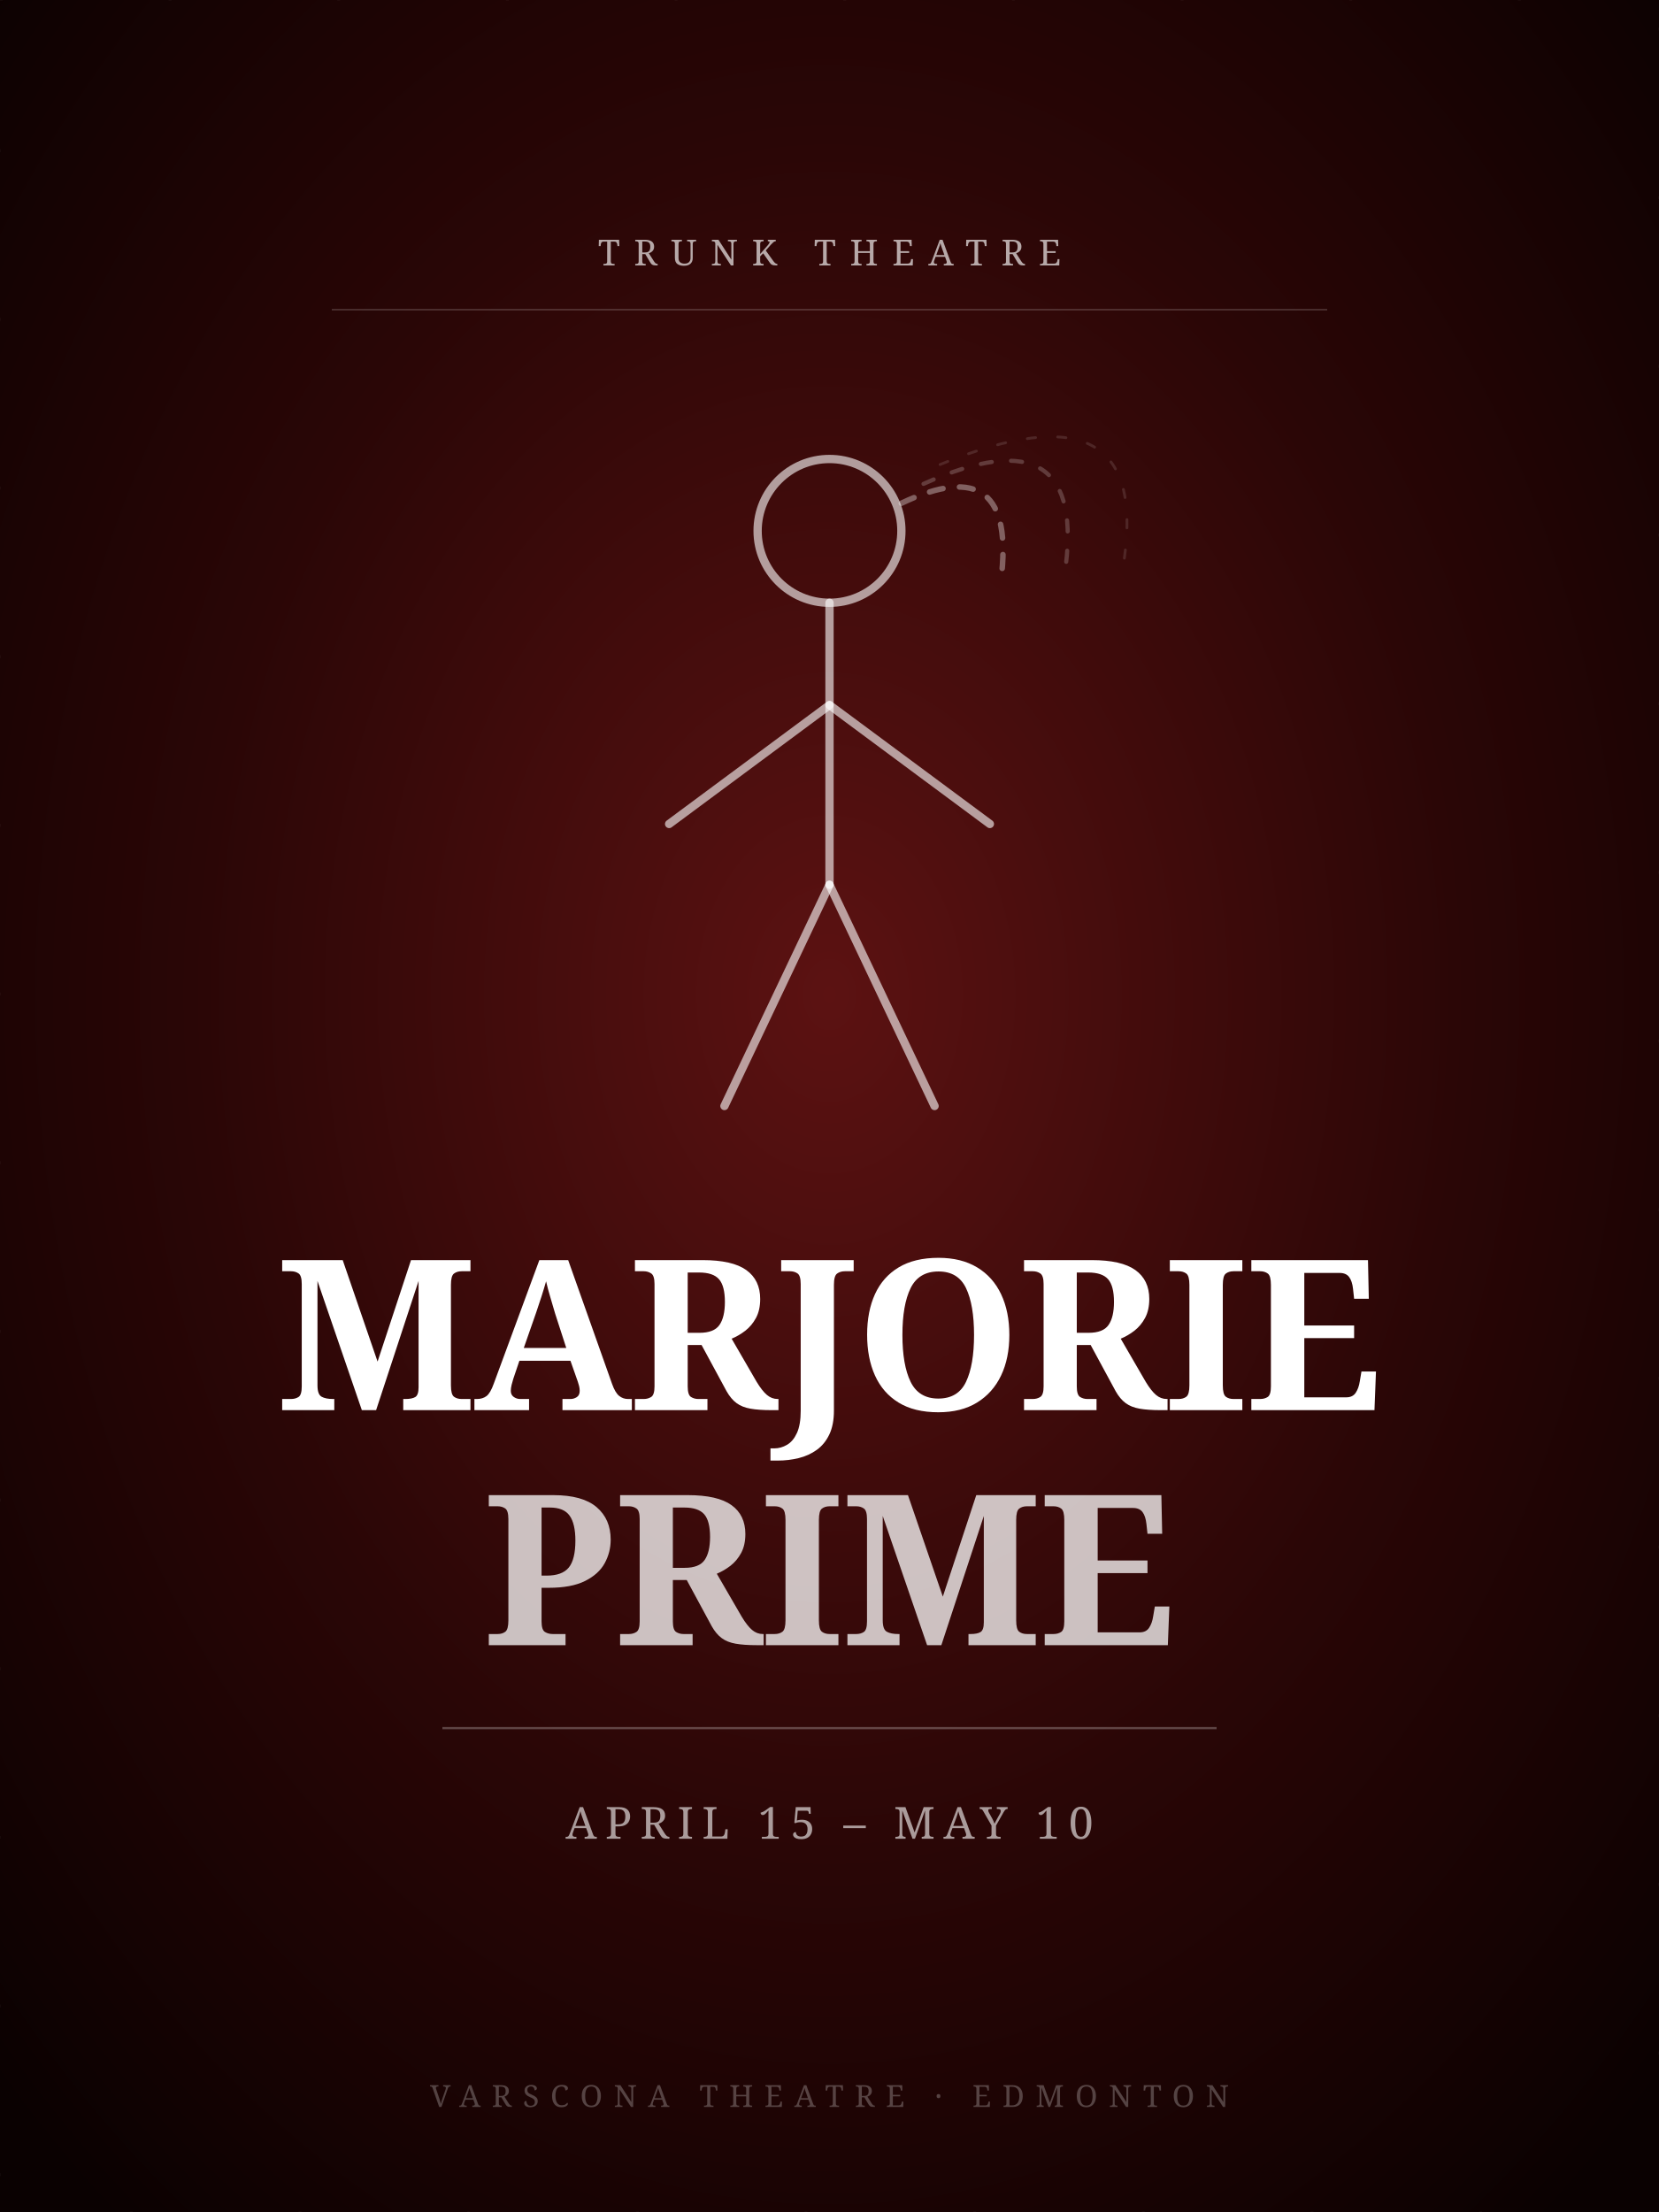
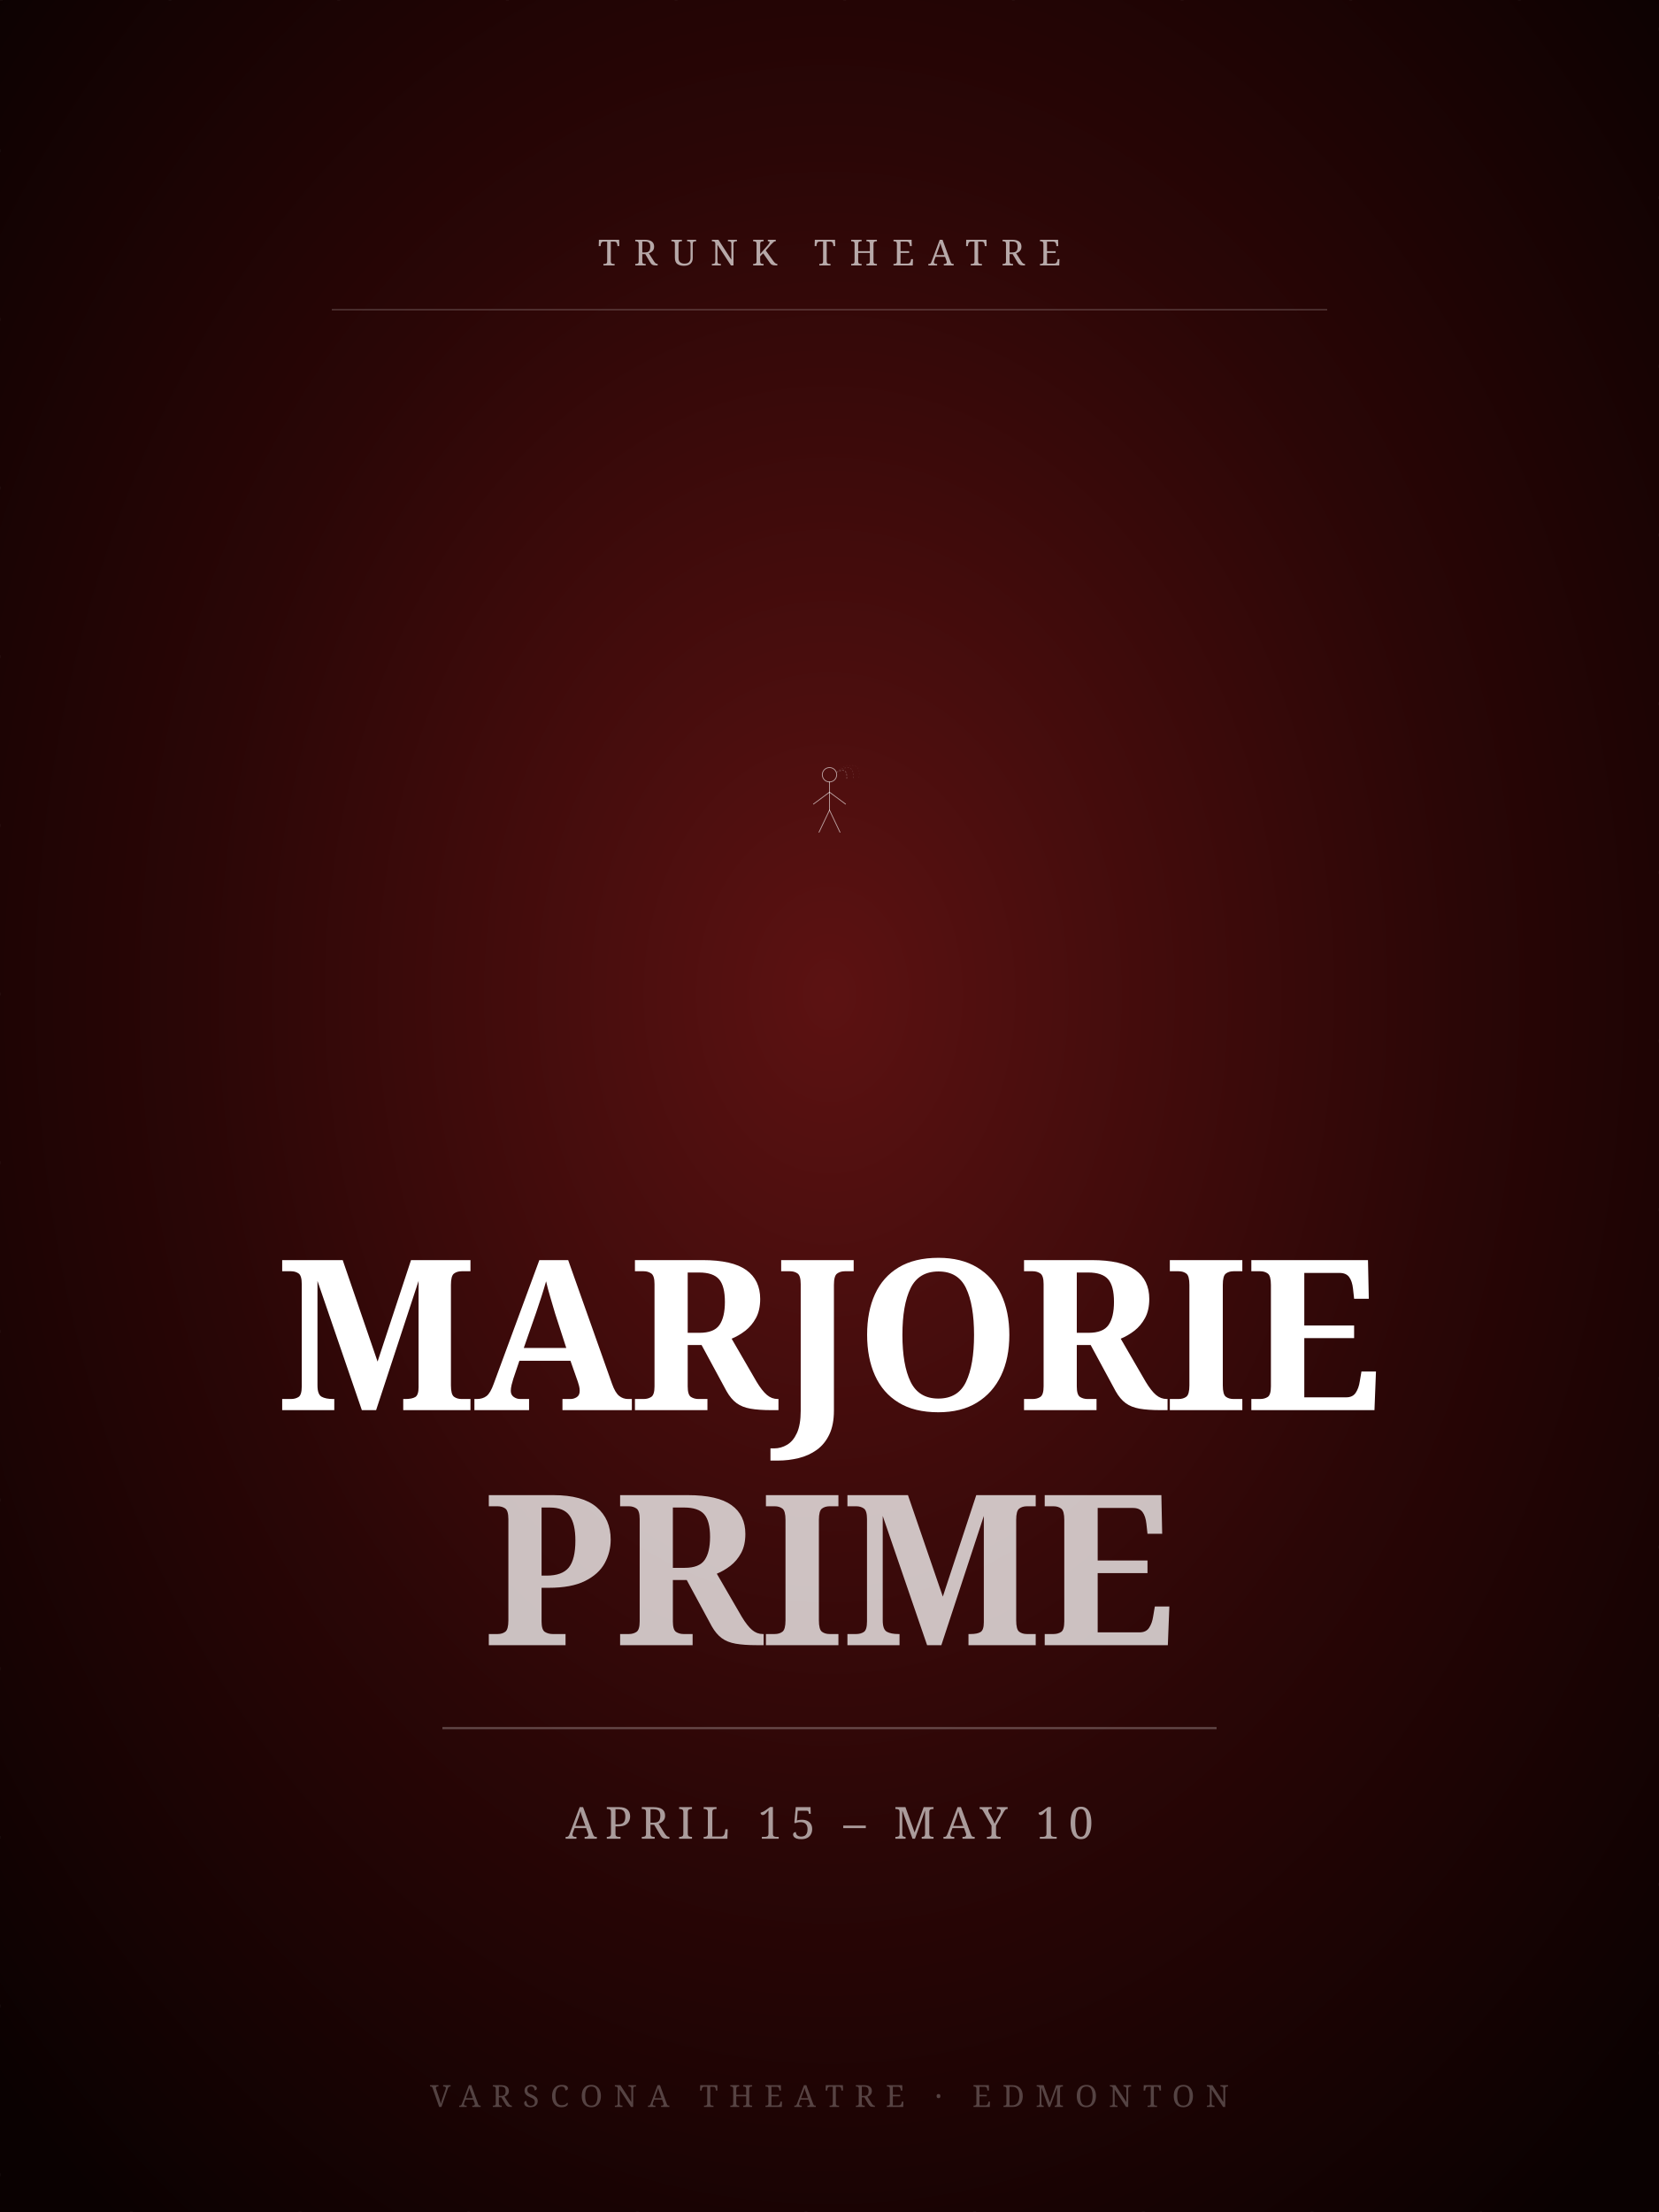
<svg xmlns="http://www.w3.org/2000/svg" viewBox="0 0 600 800" width="600" height="800">
  <defs>
    <radialGradient id="bg" cx="50%" cy="45%" r="70%">
      <stop offset="0%" stop-color="#5c1212" />
      <stop offset="55%" stop-color="#2a0606" />
      <stop offset="100%" stop-color="#0a0101" />
    </radialGradient>
  </defs>
  <rect width="600" height="800" fill="url(#bg)" />
  <rect width="600" height="800" fill="none" stroke="#ffffff" stroke-width="0.4" stroke-dasharray="1,60" stroke-opacity="0.05" />
-   <g fill="none" stroke="#ffffff" stroke-linecap="round" stroke-linejoin="round">
+   <g fill="none" stroke="#ffffff" stroke-linecap="round" stroke-linejoin="round" vector-effect="non-scaling-stroke" transform="translate(300,290) scale(0.1) translate(-300,-290)">
    <circle cx="300" cy="192" r="26" stroke-width="3" stroke-opacity="0.6" />
    <line x1="300" y1="218" x2="300" y2="320" stroke-width="3" stroke-opacity="0.6" />
    <line x1="300" y1="255" x2="242" y2="298" stroke-width="3" stroke-opacity="0.6" />
    <line x1="300" y1="255" x2="358" y2="298" stroke-width="3" stroke-opacity="0.6" />
    <line x1="300" y1="320" x2="262" y2="400" stroke-width="3" stroke-opacity="0.6" />
    <line x1="300" y1="320" x2="338" y2="400" stroke-width="3" stroke-opacity="0.6" />
    <path d="M 326,182 Q 368,162 362,210" stroke-width="2" stroke-opacity="0.35" stroke-dasharray="5,6" />
    <path d="M 334,175 Q 394,148 385,208" stroke-width="1.5" stroke-opacity="0.2" stroke-dasharray="4,7" />
    <path d="M 340,168 Q 418,136 406,206" stroke-width="1" stroke-opacity="0.12" stroke-dasharray="3,8" />
  </g>
  <text x="300" y="96" font-family="Georgia, serif" font-size="13" fill="#ffffff" fill-opacity="0.65" text-anchor="middle" letter-spacing="5">TRUNK THEATRE</text>
  <line x1="120" y1="112" x2="480" y2="112" stroke="#ffffff" stroke-width="0.5" stroke-opacity="0.2" />
  <text x="300" y="510" font-family="Georgia, serif" font-size="76" font-weight="bold" fill="#ffffff" text-anchor="middle" letter-spacing="-1">MARJORIE</text>
  <text x="300" y="595" font-family="Georgia, serif" font-size="76" font-weight="bold" fill="#ffffff" fill-opacity="0.75" text-anchor="middle" letter-spacing="-1">PRIME</text>
  <line x1="160" y1="625" x2="440" y2="625" stroke="#ffffff" stroke-width="0.8" stroke-opacity="0.25" />
  <text x="300" y="665" font-family="Georgia, serif" font-size="16" fill="#ffffff" fill-opacity="0.6" text-anchor="middle" letter-spacing="3">APRIL 15 – MAY 10</text>
  <text x="300" y="762" font-family="Georgia, serif" font-size="11" fill="#ffffff" fill-opacity="0.25" text-anchor="middle" letter-spacing="4">VARSCONA THEATRE · EDMONTON</text>
</svg>
